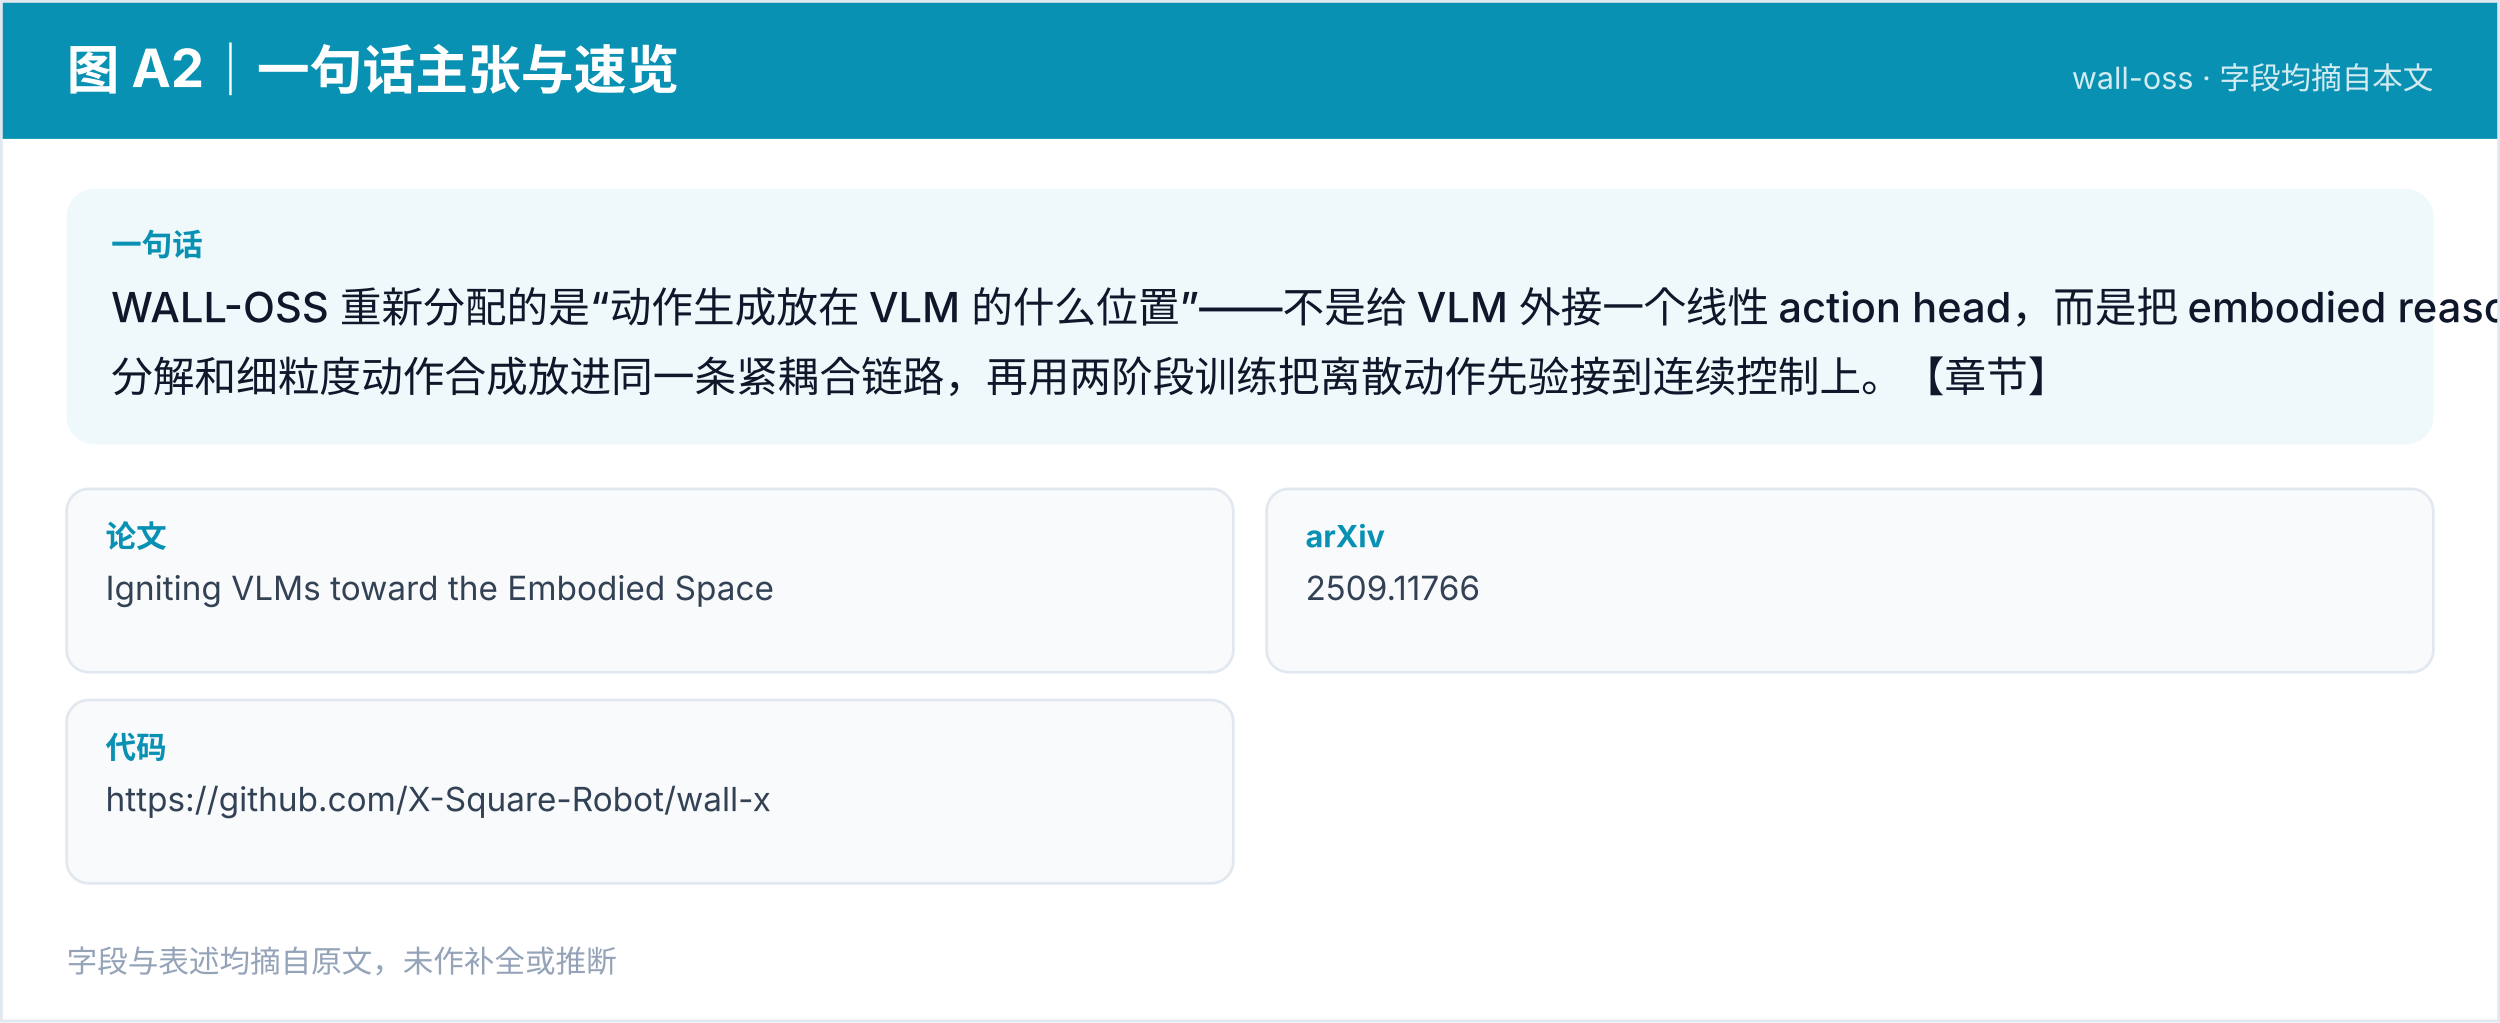
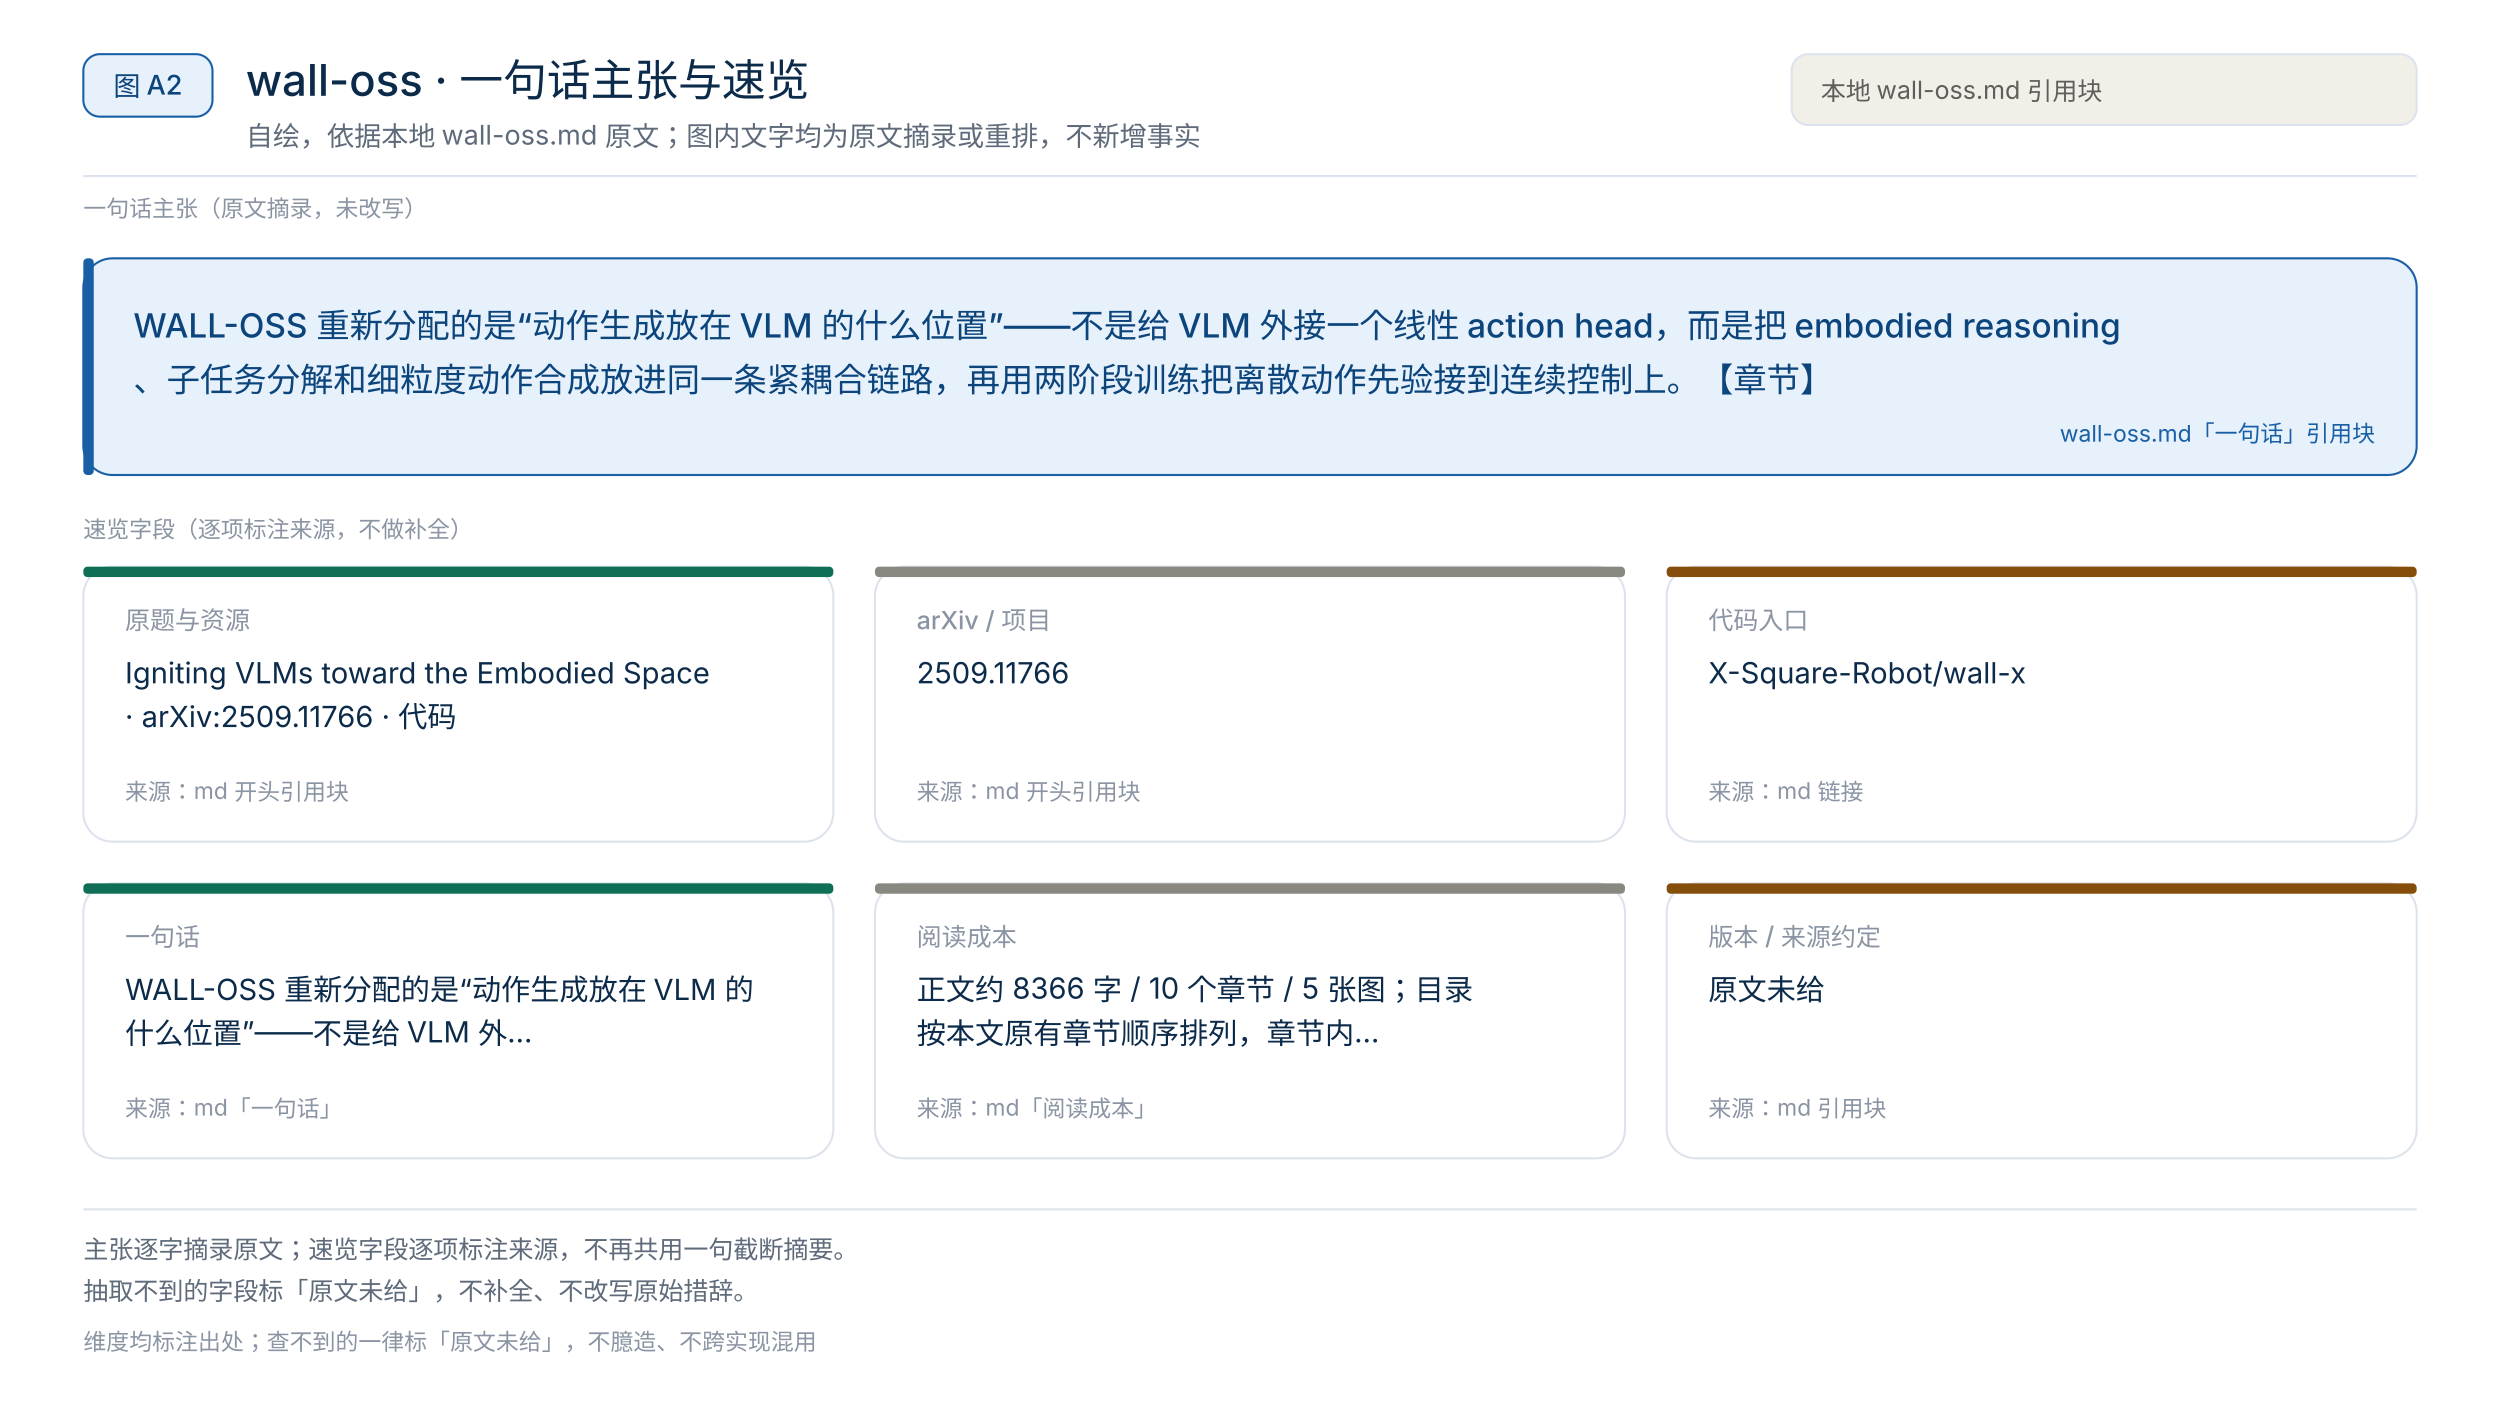
- <svg xmlns="http://www.w3.org/2000/svg" viewBox="0 0 900 368" width="900" height="368" font-family="PingFang SC, -apple-system, BlinkMacSystemFont, Microsoft YaHei, sans-serif">
-   <rect width="900" height="368" fill="#ffffff" />
-   <rect x="0" y="0" width="900" height="50" fill="#0891b2" />
-   <text x="24" y="32" font-size="19" fill="#ffffff" font-weight="700" text-anchor="start">图 A2｜一句话主张与速览</text>
-   <text x="876" y="32" font-size="11" fill="#ffffff" font-weight="400" text-anchor="end" opacity="0.82">wall-oss · 字段均摘自本文</text>
-   <rect x="24" y="68" width="852" height="92" rx="10" fill="#0891b2" opacity="0.07" />
-   <text x="40" y="92" font-size="11" fill="#0891b2" font-weight="700" text-anchor="start">一句话</text>
-   <text x="40" y="116" font-size="15" fill="#0f172a" font-weight="500" text-anchor="start">WALL-OSS 重新分配的是“动作生成放在 VLM 的什么位置”——不是给 VLM 外接一个线性 action head，而是把 embodied reasoning、子任务</text>
-   <text x="40" y="141" font-size="15" fill="#0f172a" font-weight="500" text-anchor="start">分解和细粒度动作合成放进同一条紧耦合链路，再用两阶段训练把离散动作先验接到连续控制上。【章节】</text>
-   <rect x="24" y="176" width="420" height="66" rx="8" fill="#f8fafc" stroke="#e2e8f0" />
-   <text x="38" y="197" font-size="11" fill="#0891b2" font-weight="700" text-anchor="start">论文</text>
-   <text x="38" y="216" font-size="12" fill="#334155" font-weight="400" text-anchor="start">Igniting VLMs toward the Embodied Space</text>
-   <rect x="456" y="176" width="420" height="66" rx="8" fill="#f8fafc" stroke="#e2e8f0" />
-   <text x="470" y="197" font-size="11" fill="#0891b2" font-weight="700" text-anchor="start">arXiv</text>
-   <text x="470" y="216" font-size="12" fill="#334155" font-weight="400" text-anchor="start">2509.11766</text>
-   <rect x="24" y="252" width="420" height="66" rx="8" fill="#f8fafc" stroke="#e2e8f0" />
-   <text x="38" y="273" font-size="11" fill="#0891b2" font-weight="700" text-anchor="start">代码</text>
-   <text x="38" y="292" font-size="12" fill="#334155" font-weight="400" text-anchor="start">https://github.com/X-Square-Robot/wall-x</text>
-   <text x="24" y="350" font-size="11" fill="#94a3b8" font-weight="400" text-anchor="start">字段与表述均摘自原文，未作补全或推断</text>
-   <rect x="0.5" y="0.5" width="899" height="367" fill="none" stroke="#e2e8f0" />
+ <svg xmlns="http://www.w3.org/2000/svg" width="1200" height="678" viewBox="0 0 1200 678" role="img">
+   <defs>
+     <marker id="arrow" viewBox="0 0 10 10" refX="8" refY="5" markerWidth="6" markerHeight="6" orient="auto-start-reverse">
+       <path d="M2 1L8 5L2 9" fill="none" stroke="#185FA5" stroke-width="1.6" stroke-linecap="round" stroke-linejoin="round" />
+     </marker>
+   </defs>
+   <rect x="0" y="0" width="1200" height="678" rx="0" fill="#FFFFFF" stroke="#FFFFFF" stroke-width="1" />
+   <text x="118" y="46" font-family="-apple-system,BlinkMacSystemFont,'PingFang SC','Microsoft YaHei',sans-serif" font-size="21" font-weight="500" fill="#0C2B4A" text-anchor="start">wall-oss · 一句话主张与速览</text>
+   <text x="118" y="70" font-family="-apple-system,BlinkMacSystemFont,'PingFang SC','Microsoft YaHei',sans-serif" font-size="13" font-weight="400" fill="#5F6B7A" text-anchor="start">自绘，依据本地 wall-oss.md 原文；图内文字均为原文摘录或重排，不新增事实</text>
+   <rect x="40" y="84" width="1120" height="1" rx="0" fill="#DDE3EC" stroke="#DDE3EC" stroke-width="0" />
+   <rect x="860" y="26" width="300" height="34" rx="8" fill="#F1EFE8" stroke="#DDE3EC" stroke-width="1" />
+   <text x="874" y="48" font-family="-apple-system,BlinkMacSystemFont,'PingFang SC','Microsoft YaHei',sans-serif" font-size="12" font-weight="400" fill="#5F5E5A" text-anchor="start">本地 wall-oss.md 引用块</text>
+   <rect x="40" y="26" width="62" height="30" rx="8" fill="#E6F1FB" stroke="#185FA5" stroke-width="1" />
+   <text x="71" y="46" font-family="-apple-system,BlinkMacSystemFont,'PingFang SC','Microsoft YaHei',sans-serif" font-size="13" font-weight="500" fill="#0C447C" text-anchor="middle">图 A2</text>
+   <text x="40" y="104" font-family="-apple-system,BlinkMacSystemFont,'PingFang SC','Microsoft YaHei',sans-serif" font-size="11" font-weight="400" fill="#8A94A3" text-anchor="start">一句话主张（原文摘录，未改写）</text>
+   <rect x="40" y="124" width="1120" height="104" rx="14" fill="#E6F1FB" stroke="#185FA5" stroke-width="1" />
+   <rect x="40" y="124" width="5" height="104" rx="2" fill="#185FA5" stroke="#185FA5" stroke-width="0" />
+   <text x="64" y="162" font-family="-apple-system,BlinkMacSystemFont,'PingFang SC','Microsoft YaHei',sans-serif" font-size="16" font-weight="500" fill="#0C447C" text-anchor="start">WALL-OSS 重新分配的是“动作生成放在 VLM 的什么位置”——不是给 VLM 外接一个线性 action head，而是把 embodied reasoning</text>
+   <text x="64" y="188" font-family="-apple-system,BlinkMacSystemFont,'PingFang SC','Microsoft YaHei',sans-serif" font-size="16" font-weight="500" fill="#0C447C" text-anchor="start">、子任务分解和细粒度动作合成放进同一条紧耦合链路，再用两阶段训练把离散动作先验接到连续控制上。【章节】</text>
+   <text x="1140" y="212" font-family="-apple-system,BlinkMacSystemFont,'PingFang SC','Microsoft YaHei',sans-serif" font-size="11" font-weight="400" fill="#185FA5" text-anchor="end">wall-oss.md「一句话」引用块</text>
+   <text x="40" y="258" font-family="-apple-system,BlinkMacSystemFont,'PingFang SC','Microsoft YaHei',sans-serif" font-size="11" font-weight="400" fill="#8A94A3" text-anchor="start">速览字段（逐项标注来源，不做补全）</text>
+   <rect x="40" y="272" width="360" height="132" rx="14" fill="#FFFFFF" stroke="#DDE3EC" stroke-width="1" />
+   <rect x="40" y="272" width="360" height="5" rx="2" fill="#0F6E56" stroke="#0F6E56" stroke-width="0" />
+   <text x="60" y="302" font-family="-apple-system,BlinkMacSystemFont,'PingFang SC','Microsoft YaHei',sans-serif" font-size="12" font-weight="500" fill="#8A94A3" text-anchor="start">原题与资源</text>
+   <text x="60" y="328" font-family="-apple-system,BlinkMacSystemFont,'PingFang SC','Microsoft YaHei',sans-serif" font-size="14" font-weight="400" fill="#0C2B4A" text-anchor="start">Igniting VLMs toward the Embodied Space</text>
+   <text x="60" y="349" font-family="-apple-system,BlinkMacSystemFont,'PingFang SC','Microsoft YaHei',sans-serif" font-size="14" font-weight="400" fill="#0C2B4A" text-anchor="start"> · arXiv:2509.11766 · 代码</text>
+   <text x="60" y="384" font-family="-apple-system,BlinkMacSystemFont,'PingFang SC','Microsoft YaHei',sans-serif" font-size="11" font-weight="400" fill="#8A94A3" text-anchor="start">来源：md 开头引用块</text>
+   <rect x="420" y="272" width="360" height="132" rx="14" fill="#FFFFFF" stroke="#DDE3EC" stroke-width="1" />
+   <rect x="420" y="272" width="360" height="5" rx="2" fill="#888780" stroke="#888780" stroke-width="0" />
+   <text x="440" y="302" font-family="-apple-system,BlinkMacSystemFont,'PingFang SC','Microsoft YaHei',sans-serif" font-size="12" font-weight="500" fill="#8A94A3" text-anchor="start">arXiv / 项目</text>
+   <text x="440" y="328" font-family="-apple-system,BlinkMacSystemFont,'PingFang SC','Microsoft YaHei',sans-serif" font-size="14" font-weight="400" fill="#0C2B4A" text-anchor="start">2509.11766</text>
+   <text x="440" y="384" font-family="-apple-system,BlinkMacSystemFont,'PingFang SC','Microsoft YaHei',sans-serif" font-size="11" font-weight="400" fill="#8A94A3" text-anchor="start">来源：md 开头引用块</text>
+   <rect x="800" y="272" width="360" height="132" rx="14" fill="#FFFFFF" stroke="#DDE3EC" stroke-width="1" />
+   <rect x="800" y="272" width="360" height="5" rx="2" fill="#854F0B" stroke="#854F0B" stroke-width="0" />
+   <text x="820" y="302" font-family="-apple-system,BlinkMacSystemFont,'PingFang SC','Microsoft YaHei',sans-serif" font-size="12" font-weight="500" fill="#8A94A3" text-anchor="start">代码入口</text>
+   <text x="820" y="328" font-family="-apple-system,BlinkMacSystemFont,'PingFang SC','Microsoft YaHei',sans-serif" font-size="14" font-weight="400" fill="#0C2B4A" text-anchor="start">X-Square-Robot/wall-x</text>
+   <text x="820" y="384" font-family="-apple-system,BlinkMacSystemFont,'PingFang SC','Microsoft YaHei',sans-serif" font-size="11" font-weight="400" fill="#8A94A3" text-anchor="start">来源：md 链接</text>
+   <rect x="40" y="424" width="360" height="132" rx="14" fill="#FFFFFF" stroke="#DDE3EC" stroke-width="1" />
+   <rect x="40" y="424" width="360" height="5" rx="2" fill="#0F6E56" stroke="#0F6E56" stroke-width="0" />
+   <text x="60" y="454" font-family="-apple-system,BlinkMacSystemFont,'PingFang SC','Microsoft YaHei',sans-serif" font-size="12" font-weight="500" fill="#8A94A3" text-anchor="start">一句话</text>
+   <text x="60" y="480" font-family="-apple-system,BlinkMacSystemFont,'PingFang SC','Microsoft YaHei',sans-serif" font-size="14" font-weight="400" fill="#0C2B4A" text-anchor="start">WALL-OSS 重新分配的是“动作生成放在 VLM 的</text>
+   <text x="60" y="501" font-family="-apple-system,BlinkMacSystemFont,'PingFang SC','Microsoft YaHei',sans-serif" font-size="14" font-weight="400" fill="#0C2B4A" text-anchor="start">什么位置”——不是给 VLM 外…</text>
+   <text x="60" y="536" font-family="-apple-system,BlinkMacSystemFont,'PingFang SC','Microsoft YaHei',sans-serif" font-size="11" font-weight="400" fill="#8A94A3" text-anchor="start">来源：md「一句话」</text>
+   <rect x="420" y="424" width="360" height="132" rx="14" fill="#FFFFFF" stroke="#DDE3EC" stroke-width="1" />
+   <rect x="420" y="424" width="360" height="5" rx="2" fill="#888780" stroke="#888780" stroke-width="0" />
+   <text x="440" y="454" font-family="-apple-system,BlinkMacSystemFont,'PingFang SC','Microsoft YaHei',sans-serif" font-size="12" font-weight="500" fill="#8A94A3" text-anchor="start">阅读成本</text>
+   <text x="440" y="480" font-family="-apple-system,BlinkMacSystemFont,'PingFang SC','Microsoft YaHei',sans-serif" font-size="14" font-weight="400" fill="#0C2B4A" text-anchor="start">正文约 8366 字 / 10 个章节 / 5 张图；目录</text>
+   <text x="440" y="501" font-family="-apple-system,BlinkMacSystemFont,'PingFang SC','Microsoft YaHei',sans-serif" font-size="14" font-weight="400" fill="#0C2B4A" text-anchor="start">按本文原有章节顺序排列，章节内…</text>
+   <text x="440" y="536" font-family="-apple-system,BlinkMacSystemFont,'PingFang SC','Microsoft YaHei',sans-serif" font-size="11" font-weight="400" fill="#8A94A3" text-anchor="start">来源：md「阅读成本」</text>
+   <rect x="800" y="424" width="360" height="132" rx="14" fill="#FFFFFF" stroke="#DDE3EC" stroke-width="1" />
+   <rect x="800" y="424" width="360" height="5" rx="2" fill="#854F0B" stroke="#854F0B" stroke-width="0" />
+   <text x="820" y="454" font-family="-apple-system,BlinkMacSystemFont,'PingFang SC','Microsoft YaHei',sans-serif" font-size="12" font-weight="500" fill="#8A94A3" text-anchor="start">版本 / 来源约定</text>
+   <text x="820" y="480" font-family="-apple-system,BlinkMacSystemFont,'PingFang SC','Microsoft YaHei',sans-serif" font-size="14" font-weight="400" fill="#0C2B4A" text-anchor="start">原文未给</text>
+   <text x="820" y="536" font-family="-apple-system,BlinkMacSystemFont,'PingFang SC','Microsoft YaHei',sans-serif" font-size="11" font-weight="400" fill="#8A94A3" text-anchor="start">来源：md 引用块</text>
+   <rect x="40" y="580" width="1120" height="1" rx="0" fill="#DDE3EC" stroke="#DDE3EC" stroke-width="0" />
+   <text x="40" y="604" font-family="-apple-system,BlinkMacSystemFont,'PingFang SC','Microsoft YaHei',sans-serif" font-size="12" font-weight="400" fill="#5F6B7A" text-anchor="start">主张逐字摘录原文；速览字段逐项标注来源，不再共用一句截断摘要。</text>
+   <text x="40" y="624" font-family="-apple-system,BlinkMacSystemFont,'PingFang SC','Microsoft YaHei',sans-serif" font-size="12" font-weight="400" fill="#5F6B7A" text-anchor="start">抽取不到的字段标「原文未给」，不补全、不改写原始措辞。</text>
+   <text x="40" y="648" font-family="-apple-system,BlinkMacSystemFont,'PingFang SC','Microsoft YaHei',sans-serif" font-size="11" font-weight="400" fill="#8A94A3" text-anchor="start">维度均标注出处；查不到的一律标「原文未给」，不臆造、不跨实现混用</text>
</svg>
